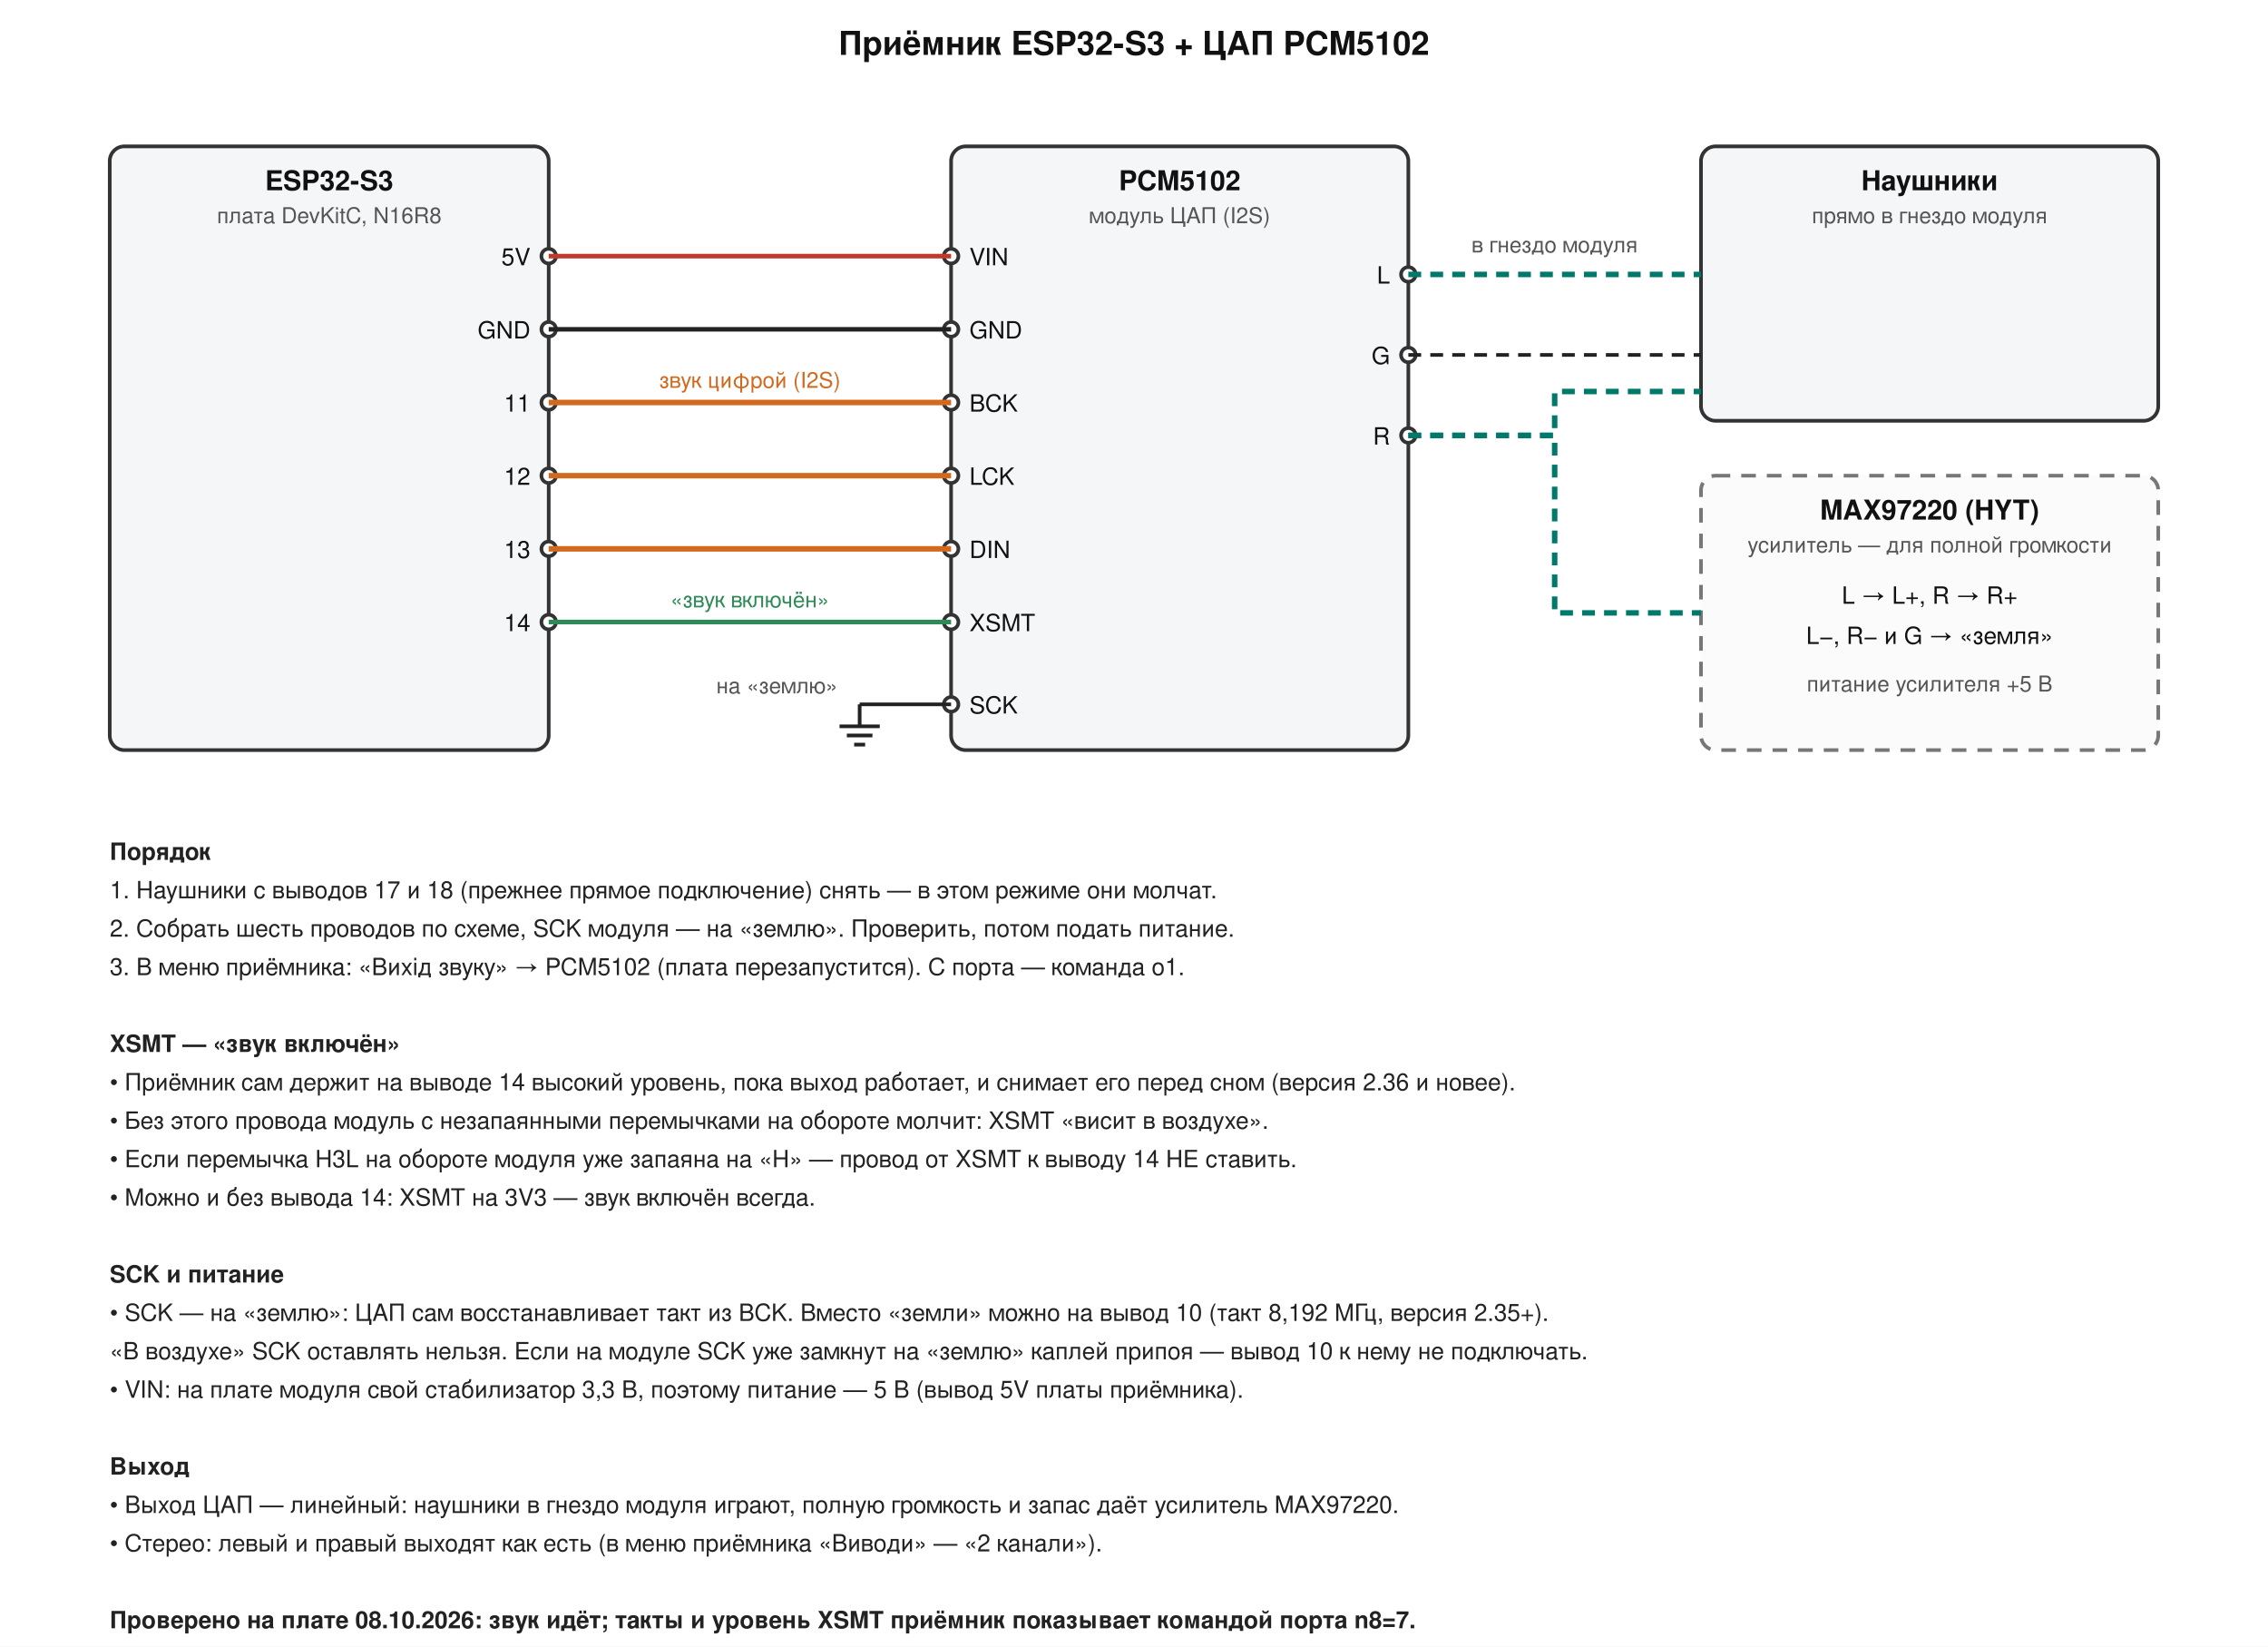
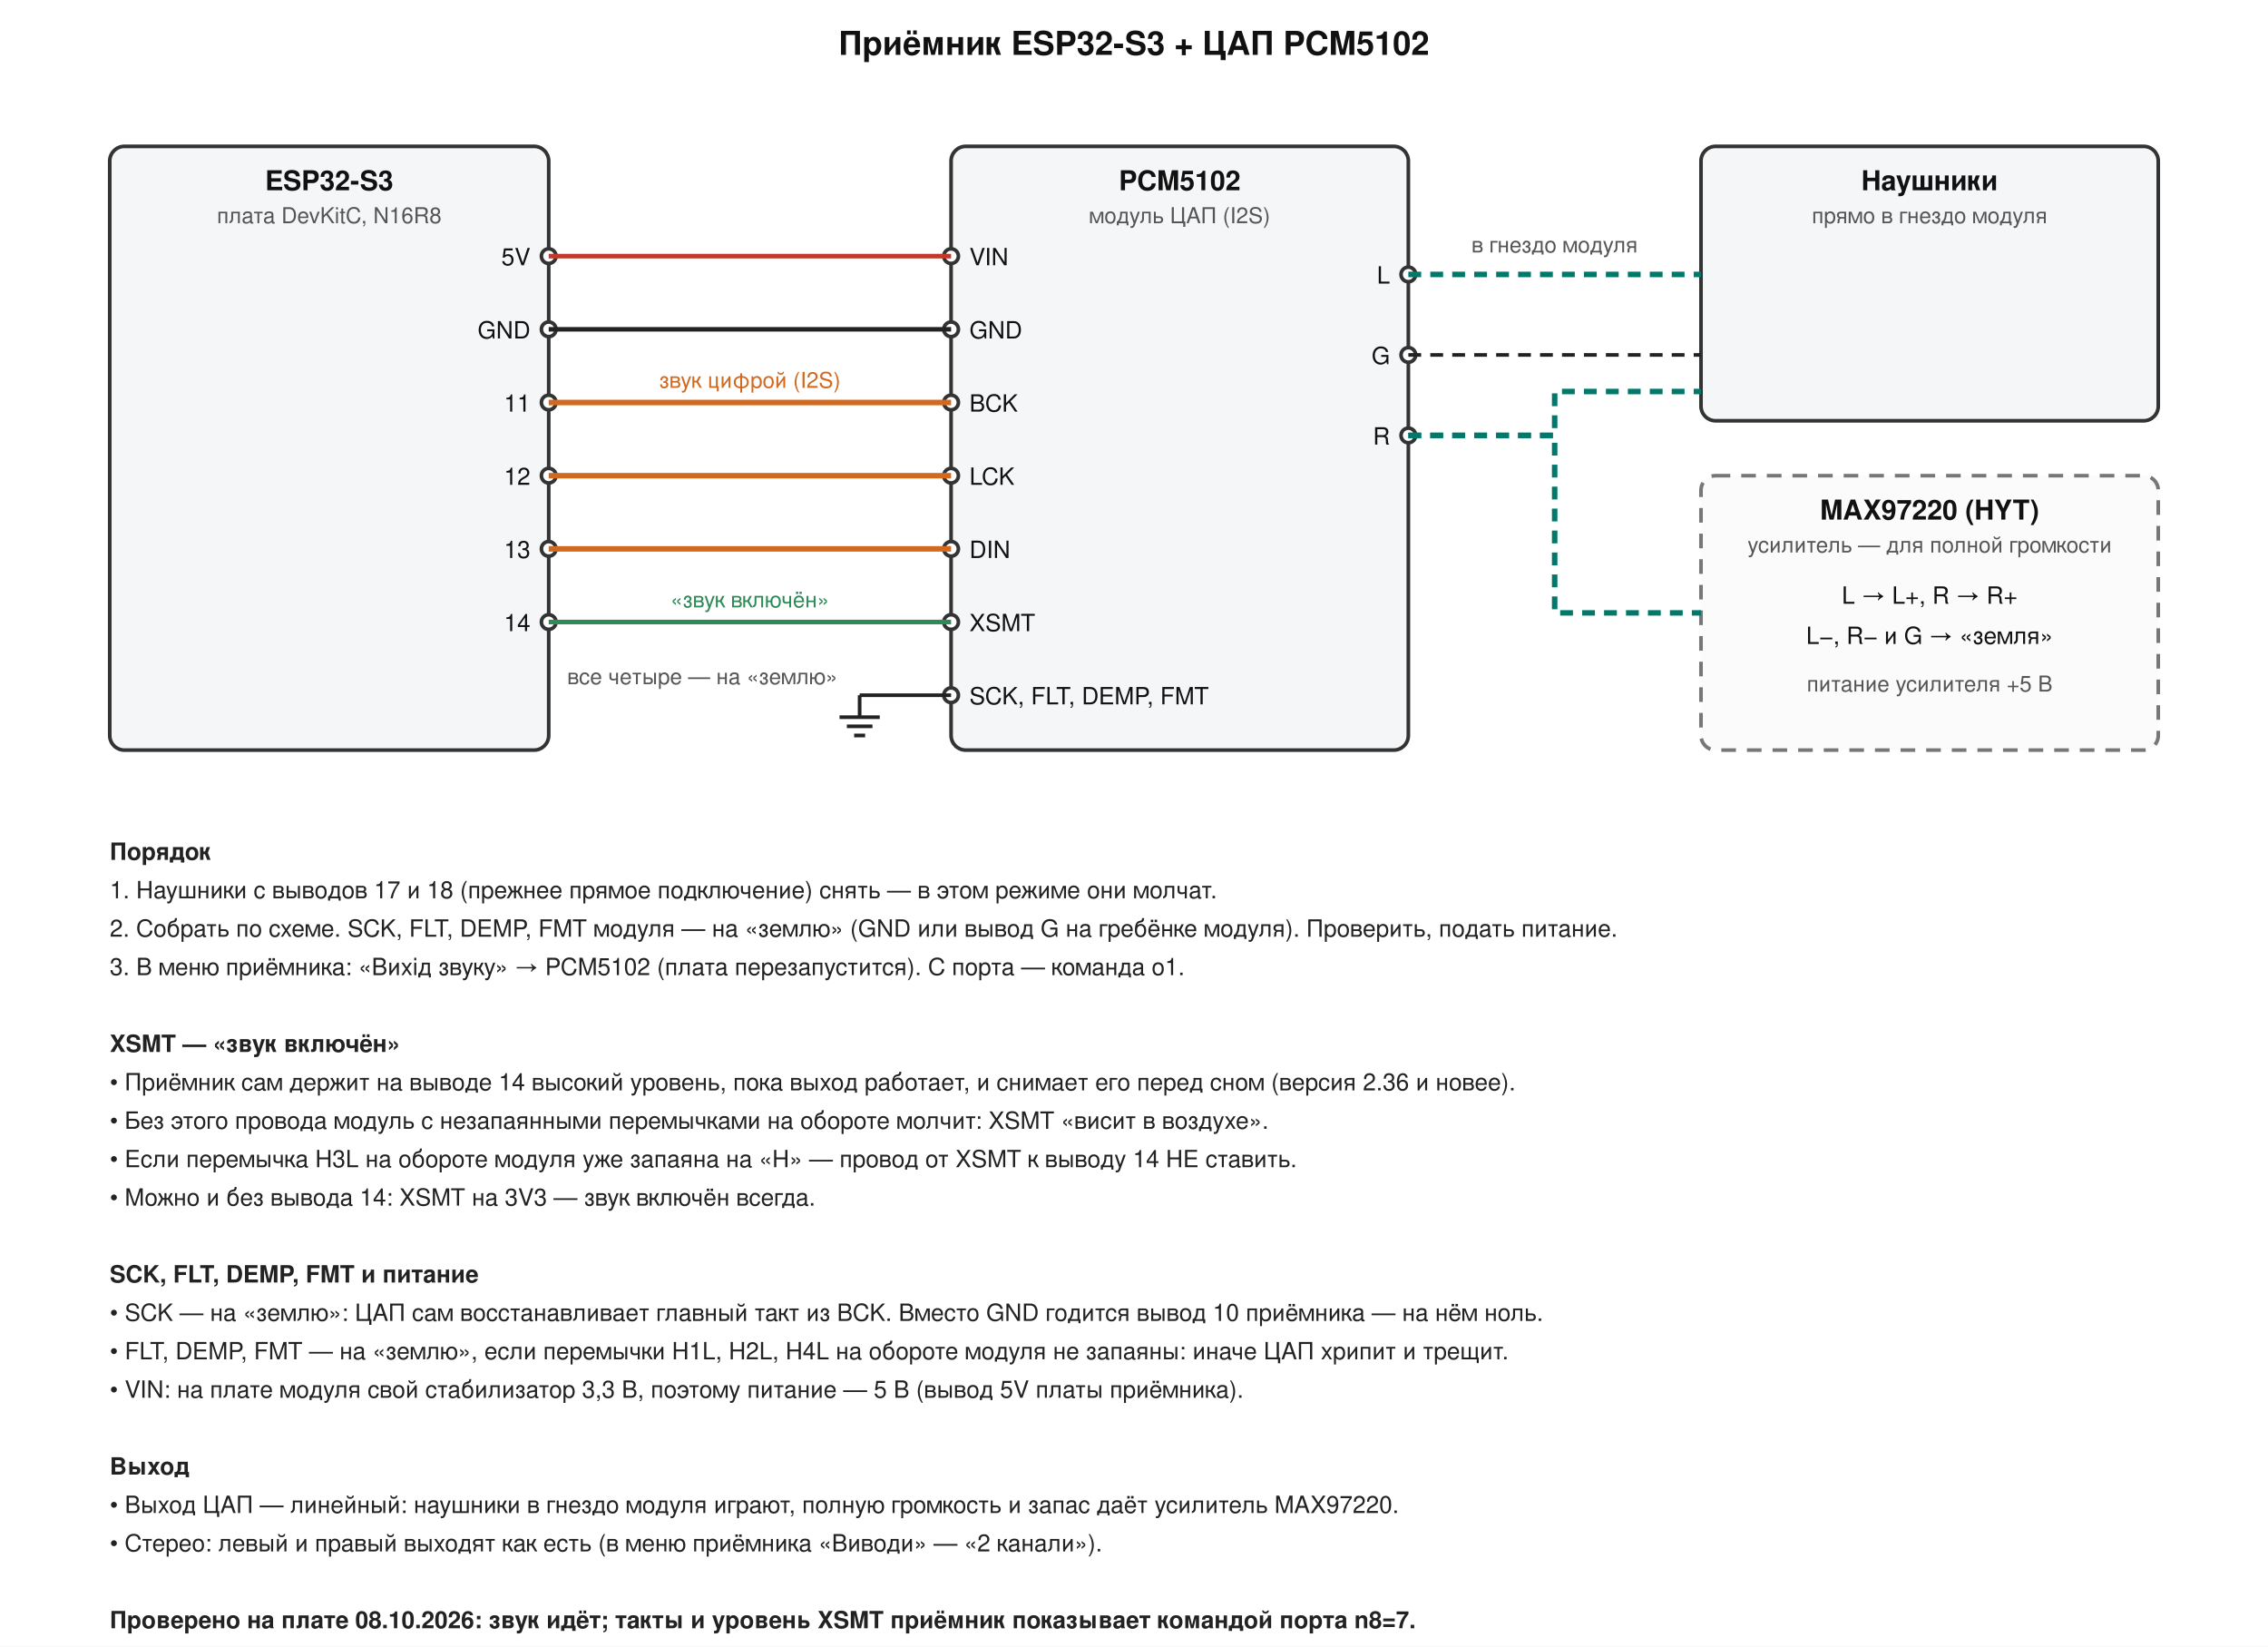
<svg xmlns="http://www.w3.org/2000/svg" viewBox="0 0 1240 900" width="1240" height="900" font-family="Helvetica, Arial, sans-serif">
  <rect width="1240" height="900" fill="#fff" />
  <text x="620" y="30" font-size="18" text-anchor="middle" fill="#111" font-weight="bold">Приёмник ESP32-S3 + ЦАП PCM5102</text>
  <rect x="60" y="80" width="240" height="330" rx="8" fill="#f4f6f8" stroke="#333" stroke-width="2" />
  <text x="180" y="104" font-size="15" text-anchor="middle" fill="#111" font-weight="bold">ESP32-S3</text>
  <text x="180" y="122" font-size="12" text-anchor="middle" fill="#555">плата DevKitC, N16R8</text>
  <rect x="520" y="80" width="250" height="330" rx="8" fill="#f4f6f8" stroke="#333" stroke-width="2" />
  <text x="645" y="104" font-size="15" text-anchor="middle" fill="#111" font-weight="bold">PCM5102</text>
  <text x="645" y="122" font-size="12" text-anchor="middle" fill="#555">модуль ЦАП (I2S)</text>
  <circle cx="300" cy="140" r="4" fill="#fff" stroke="#333" stroke-width="2" />
  <text x="290" y="145" font-size="13" text-anchor="end" fill="#111">5V</text>
  <circle cx="520" cy="140" r="4" fill="#fff" stroke="#333" stroke-width="2" />
  <text x="530" y="145" font-size="13" text-anchor="start" fill="#111">VIN</text>
  <polyline points="300,140 520,140" fill="none" stroke="#c0392b" stroke-width="2.5" stroke-linejoin="round" />
  <circle cx="300" cy="180" r="4" fill="#fff" stroke="#333" stroke-width="2" />
  <text x="290" y="185" font-size="13" text-anchor="end" fill="#111">GND</text>
  <circle cx="520" cy="180" r="4" fill="#fff" stroke="#333" stroke-width="2" />
  <text x="530" y="185" font-size="13" text-anchor="start" fill="#111">GND</text>
  <polyline points="300,180 520,180" fill="none" stroke="#222" stroke-width="2.5" stroke-linejoin="round" />
  <circle cx="300" cy="220" r="4" fill="#fff" stroke="#333" stroke-width="2" />
  <text x="290" y="225" font-size="13" text-anchor="end" fill="#111">11</text>
  <circle cx="520" cy="220" r="4" fill="#fff" stroke="#333" stroke-width="2" />
  <text x="530" y="225" font-size="13" text-anchor="start" fill="#111">BCK</text>
  <polyline points="300,220 520,220" fill="none" stroke="#d2691e" stroke-width="3" stroke-linejoin="round" />
  <circle cx="300" cy="260" r="4" fill="#fff" stroke="#333" stroke-width="2" />
  <text x="290" y="265" font-size="13" text-anchor="end" fill="#111">12</text>
  <circle cx="520" cy="260" r="4" fill="#fff" stroke="#333" stroke-width="2" />
  <text x="530" y="265" font-size="13" text-anchor="start" fill="#111">LCK</text>
  <polyline points="300,260 520,260" fill="none" stroke="#d2691e" stroke-width="3" stroke-linejoin="round" />
  <circle cx="300" cy="300" r="4" fill="#fff" stroke="#333" stroke-width="2" />
  <text x="290" y="305" font-size="13" text-anchor="end" fill="#111">13</text>
  <circle cx="520" cy="300" r="4" fill="#fff" stroke="#333" stroke-width="2" />
  <text x="530" y="305" font-size="13" text-anchor="start" fill="#111">DIN</text>
  <polyline points="300,300 520,300" fill="none" stroke="#d2691e" stroke-width="3" stroke-linejoin="round" />
  <circle cx="300" cy="340" r="4" fill="#fff" stroke="#333" stroke-width="2" />
  <text x="290" y="345" font-size="13" text-anchor="end" fill="#111">14</text>
  <circle cx="520" cy="340" r="4" fill="#fff" stroke="#333" stroke-width="2" />
  <text x="530" y="345" font-size="13" text-anchor="start" fill="#111">XSMT</text>
  <polyline points="300,340 520,340" fill="none" stroke="#2e8b57" stroke-width="2.5" stroke-linejoin="round" />
  <text x="410" y="212" font-size="12" text-anchor="middle" fill="#d2691e">звук цифрой (I2S)</text>
  <text x="410" y="332" font-size="12" text-anchor="middle" fill="#2e8b57">«звук включён»</text>
-   <circle cx="520" cy="385" r="4" fill="#fff" stroke="#333" stroke-width="2" />
-   <text x="530" y="390" font-size="13" text-anchor="start" fill="#111">SCK</text>
-   <polyline points="520,385 470,385" fill="none" stroke="#222" stroke-width="2" stroke-linejoin="round" />
-   <polyline points="470,385 470,397" fill="none" stroke="#222" stroke-width="2" stroke-linejoin="round" />
-   <polyline points="459,397 481,397" fill="none" stroke="#222" stroke-width="2" stroke-linejoin="round" />
-   <polyline points="463,402 477,402" fill="none" stroke="#222" stroke-width="2" stroke-linejoin="round" />
-   <polyline points="467,407 473,407" fill="none" stroke="#222" stroke-width="2" stroke-linejoin="round" />
-   <text x="458" y="379" font-size="12" text-anchor="end" fill="#555">на «землю»</text>
+   <circle cx="520" cy="380" r="4" fill="#fff" stroke="#333" stroke-width="2" />
+   <text x="530" y="385" font-size="13" text-anchor="start" fill="#111">SCK, FLT, DEMP, FMT</text>
+   <polyline points="520,380 470,380" fill="none" stroke="#222" stroke-width="2" stroke-linejoin="round" />
+   <polyline points="470,380 470,392" fill="none" stroke="#222" stroke-width="2" stroke-linejoin="round" />
+   <polyline points="459,392 481,392" fill="none" stroke="#222" stroke-width="2" stroke-linejoin="round" />
+   <polyline points="463,397 477,397" fill="none" stroke="#222" stroke-width="2" stroke-linejoin="round" />
+   <polyline points="467,402 473,402" fill="none" stroke="#222" stroke-width="2" stroke-linejoin="round" />
+   <text x="458" y="374" font-size="12" text-anchor="end" fill="#555">все четыре — на «землю»</text>
  <circle cx="770" cy="150" r="4" fill="#fff" stroke="#333" stroke-width="2" />
  <text x="760" y="155" font-size="13" text-anchor="end" fill="#111">L</text>
  <circle cx="770" cy="194" r="4" fill="#fff" stroke="#333" stroke-width="2" />
  <text x="760" y="199" font-size="13" text-anchor="end" fill="#111">G</text>
  <circle cx="770" cy="238" r="4" fill="#fff" stroke="#333" stroke-width="2" />
  <text x="760" y="243" font-size="13" text-anchor="end" fill="#111">R</text>
  <rect x="930" y="80" width="250" height="150" rx="8" fill="#f4f6f8" stroke="#333" stroke-width="2" />
  <text x="1055" y="104" font-size="15" text-anchor="middle" fill="#111" font-weight="bold">Наушники</text>
  <text x="1055" y="122" font-size="12" text-anchor="middle" fill="#555">прямо в гнездо модуля</text>
  <polyline points="770,150 930,150" fill="none" stroke="#00796b" stroke-width="3" stroke-linejoin="round" stroke-dasharray="7 5" />
  <polyline points="770,194 930,194" fill="none" stroke="#222" stroke-width="2" stroke-linejoin="round" stroke-dasharray="7 5" />
  <polyline points="770,238 850,238 850,214 930,214" fill="none" stroke="#00796b" stroke-width="3" stroke-linejoin="round" stroke-dasharray="7 5" />
  <text x="850" y="138" font-size="12" text-anchor="middle" fill="#555">в гнездо модуля</text>
  <rect x="930" y="260" width="250" height="150" rx="8" fill="#fbfbfb" stroke="#777" stroke-width="2" stroke-dasharray="8 6" />
  <text x="1055" y="284" font-size="15" text-anchor="middle" fill="#111" font-weight="bold">MAX97220 (HYT)</text>
  <text x="1055" y="302" font-size="12" text-anchor="middle" fill="#555">усилитель — для полной громкости</text>
  <text x="1055" y="330" font-size="13" text-anchor="middle" fill="#111">L → L+,  R → R+</text>
  <text x="1055" y="352" font-size="13" text-anchor="middle" fill="#111">L−, R− и G → «земля»</text>
  <text x="1055" y="378" font-size="12" text-anchor="middle" fill="#555">питание усилителя +5 В</text>
  <polyline points="770,238 850,238 850,335 930,335" fill="none" stroke="#00796b" stroke-width="3" stroke-linejoin="round" stroke-dasharray="7 5" />
  <text x="60" y="470" font-size="13" text-anchor="start" fill="#222" font-weight="bold">Порядок</text>
  <text x="60" y="491" font-size="13" text-anchor="start" fill="#222">1. Наушники с выводов 17 и 18 (прежнее прямое подключение) снять — в этом режиме они молчат.</text>
-   <text x="60" y="512" font-size="13" text-anchor="start" fill="#222">2. Собрать шесть проводов по схеме, SCK модуля — на «землю». Проверить, потом подать питание.</text>
+   <text x="60" y="512" font-size="13" text-anchor="start" fill="#222">2. Собрать по схеме. SCK, FLT, DEMP, FMT модуля — на «землю» (GND или вывод G на гребёнке модуля). Проверить, подать питание.</text>
  <text x="60" y="533" font-size="13" text-anchor="start" fill="#222">3. В меню приёмника: «Вихід звуку» → PCM5102 (плата перезапустится). С порта — команда o1.</text>
  <text x="60" y="554" font-size="13" text-anchor="start" fill="#222" />
  <text x="60" y="575" font-size="13" text-anchor="start" fill="#222" font-weight="bold">XSMT — «звук включён»</text>
  <text x="60" y="596" font-size="13" text-anchor="start" fill="#222">• Приёмник сам держит на выводе 14 высокий уровень, пока выход работает, и снимает его перед сном (версия 2.36 и новее).</text>
  <text x="60" y="617" font-size="13" text-anchor="start" fill="#222">• Без этого провода модуль с незапаянными перемычками на обороте молчит: XSMT «висит в воздухе».</text>
  <text x="60" y="638" font-size="13" text-anchor="start" fill="#222">• Если перемычка H3L на обороте модуля уже запаяна на «H» — провод от XSMT к выводу 14 НЕ ставить.</text>
  <text x="60" y="659" font-size="13" text-anchor="start" fill="#222">• Можно и без вывода 14: XSMT на 3V3 — звук включён всегда.</text>
  <text x="60" y="680" font-size="13" text-anchor="start" fill="#222" />
-   <text x="60" y="701" font-size="13" text-anchor="start" fill="#222" font-weight="bold">SCK и питание</text>
-   <text x="60" y="722" font-size="13" text-anchor="start" fill="#222">• SCK — на «землю»: ЦАП сам восстанавливает такт из BCK. Вместо «земли» можно на вывод 10 (такт 8,192 МГц, версия 2.35+).</text>
-   <text x="60" y="743" font-size="13" text-anchor="start" fill="#222">  «В воздухе» SCK оставлять нельзя. Если на модуле SCK уже замкнут на «землю» каплей припоя — вывод 10 к нему не подключать.</text>
+   <text x="60" y="701" font-size="13" text-anchor="start" fill="#222" font-weight="bold">SCK, FLT, DEMP, FMT и питание</text>
+   <text x="60" y="722" font-size="13" text-anchor="start" fill="#222">• SCK — на «землю»: ЦАП сам восстанавливает главный такт из BCK. Вместо GND годится вывод 10 приёмника — на нём ноль.</text>
+   <text x="60" y="743" font-size="13" text-anchor="start" fill="#222">• FLT, DEMP, FMT — на «землю», если перемычки H1L, H2L, H4L на обороте модуля не запаяны: иначе ЦАП хрипит и трещит.</text>
  <text x="60" y="764" font-size="13" text-anchor="start" fill="#222">• VIN: на плате модуля свой стабилизатор 3,3 В, поэтому питание — 5 В (вывод 5V платы приёмника).</text>
  <text x="60" y="785" font-size="13" text-anchor="start" fill="#222" />
  <text x="60" y="806" font-size="13" text-anchor="start" fill="#222" font-weight="bold">Выход</text>
  <text x="60" y="827" font-size="13" text-anchor="start" fill="#222">• Выход ЦАП — линейный: наушники в гнездо модуля играют, полную громкость и запас даёт усилитель MAX97220.</text>
  <text x="60" y="848" font-size="13" text-anchor="start" fill="#222">• Стерео: левый и правый выходят как есть (в меню приёмника «Виводи» — «2 канали»).</text>
  <text x="60" y="869" font-size="13" text-anchor="start" fill="#222" />
  <text x="60" y="890" font-size="13" text-anchor="start" fill="#222" font-weight="bold">Проверено на плате 08.10.2026: звук идёт; такты и уровень XSMT приёмник показывает командой порта n8=7.</text>
</svg>
